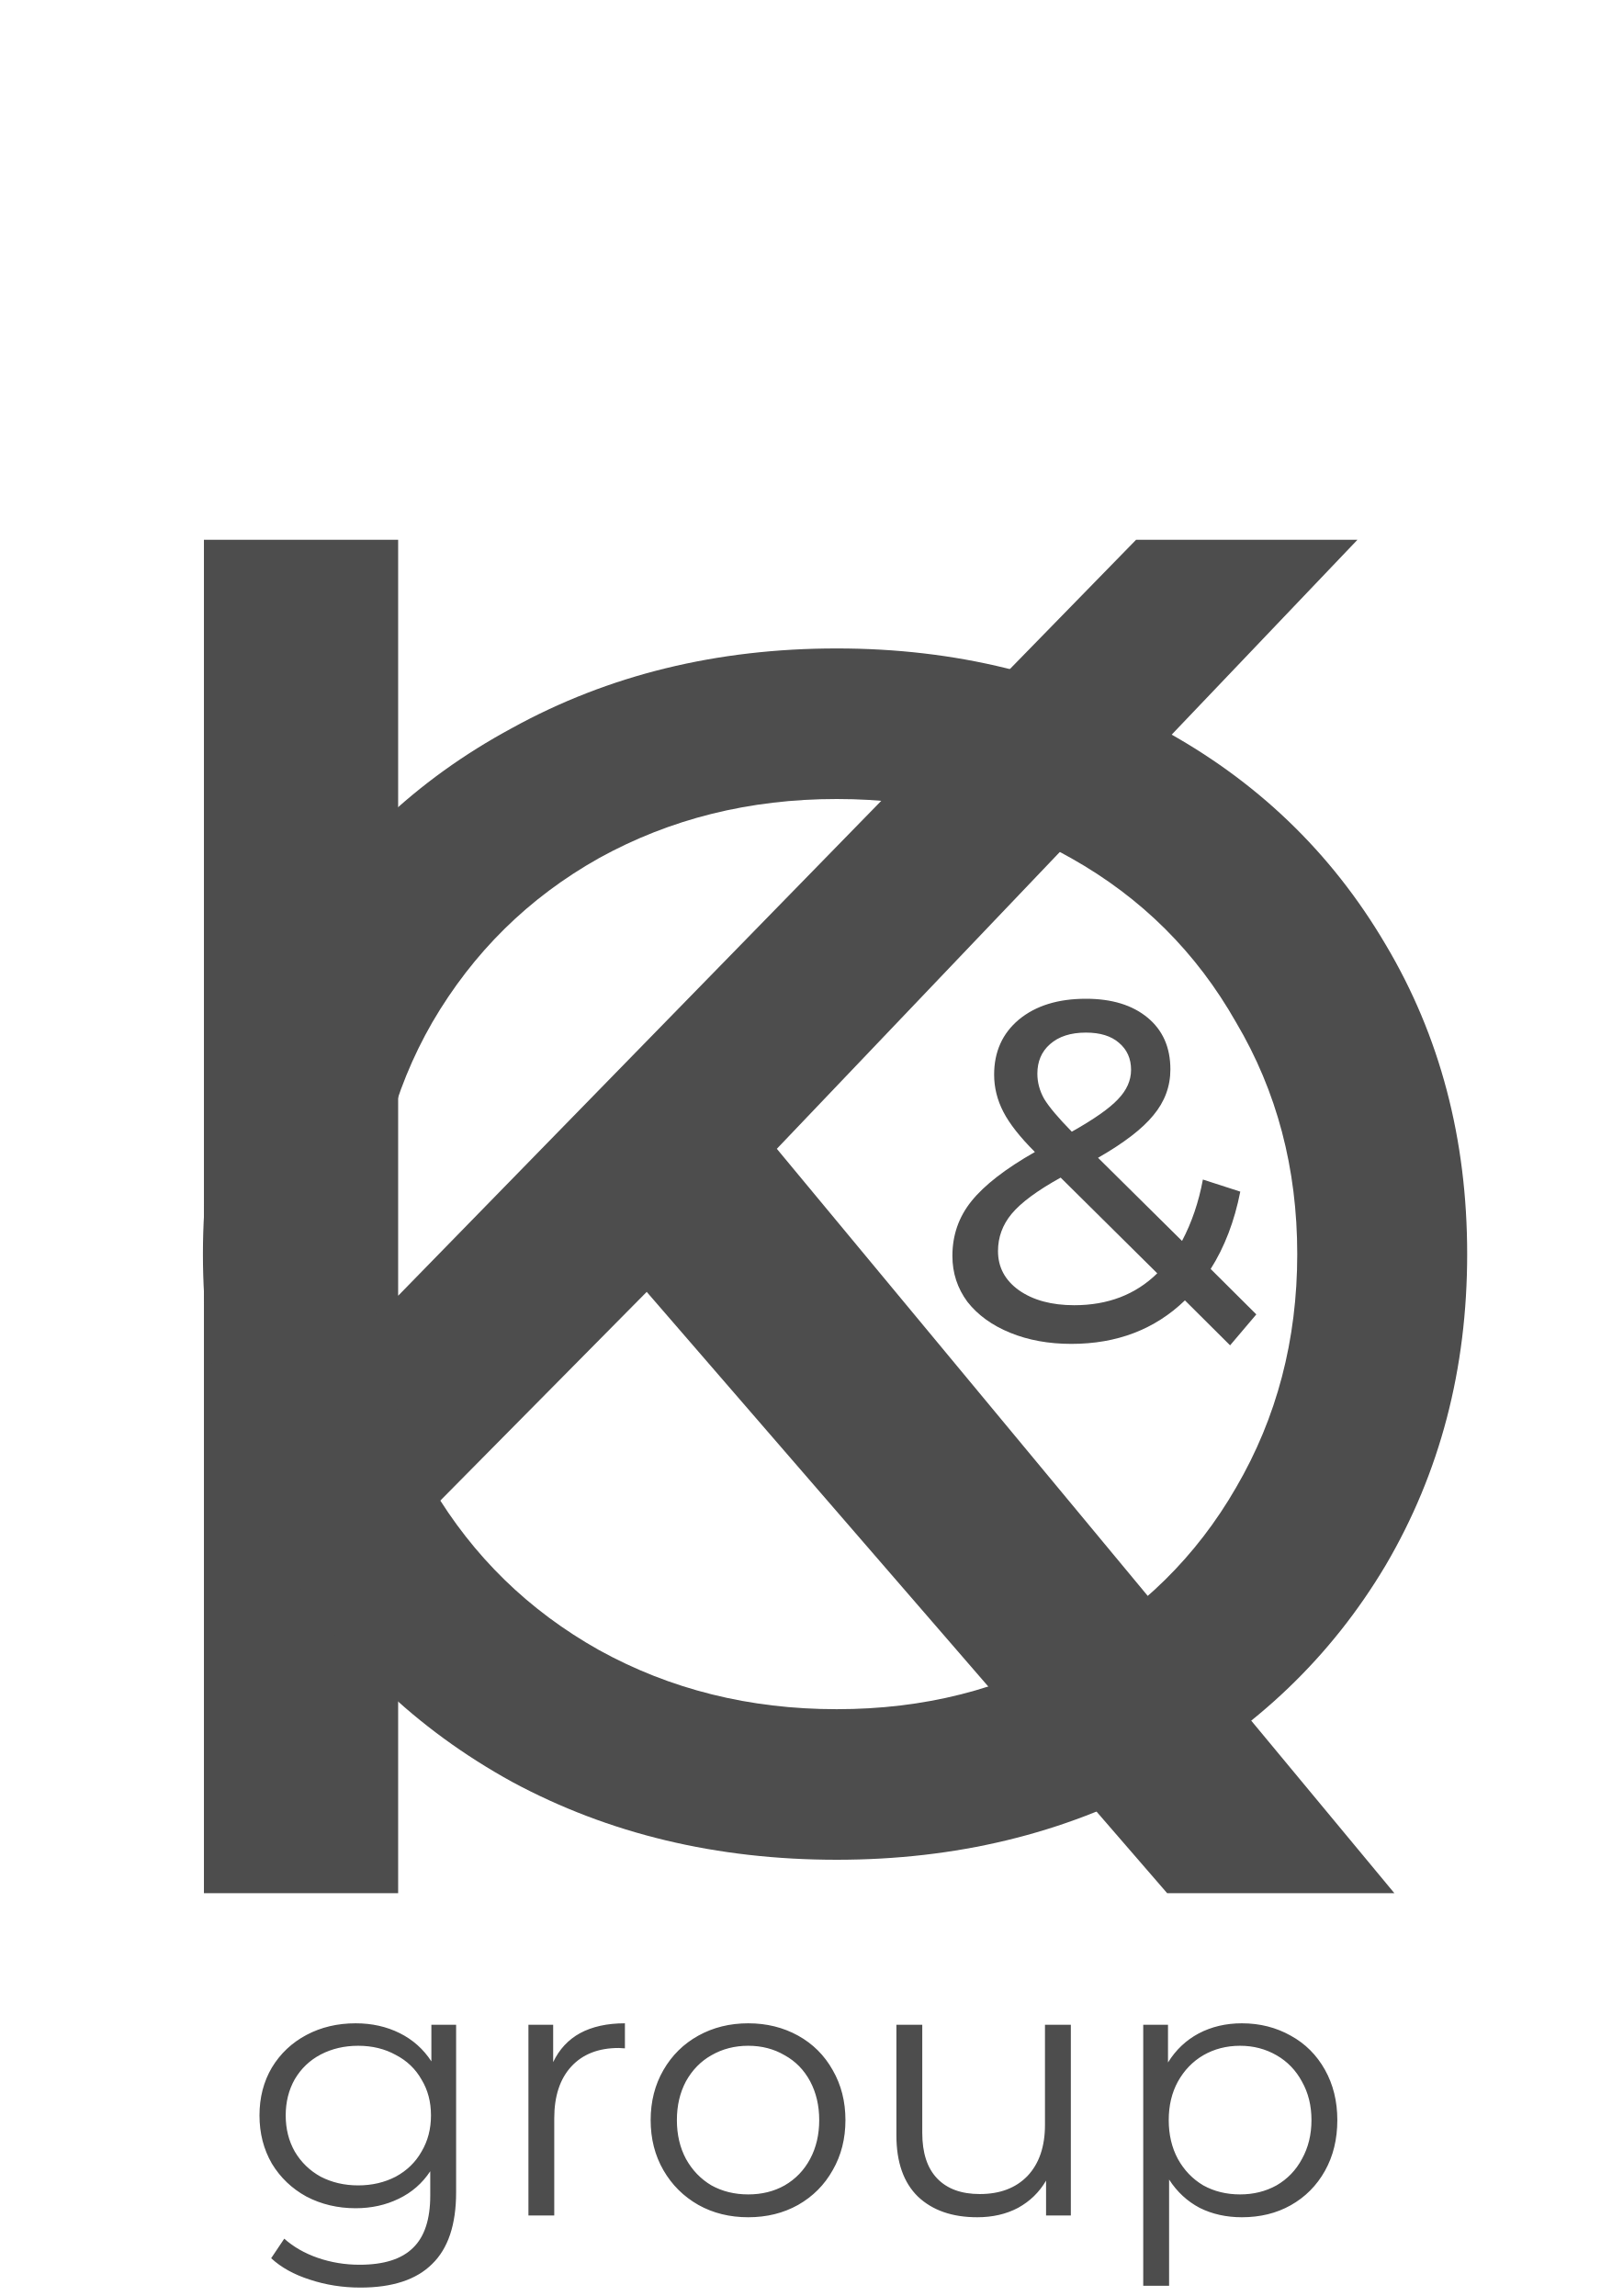
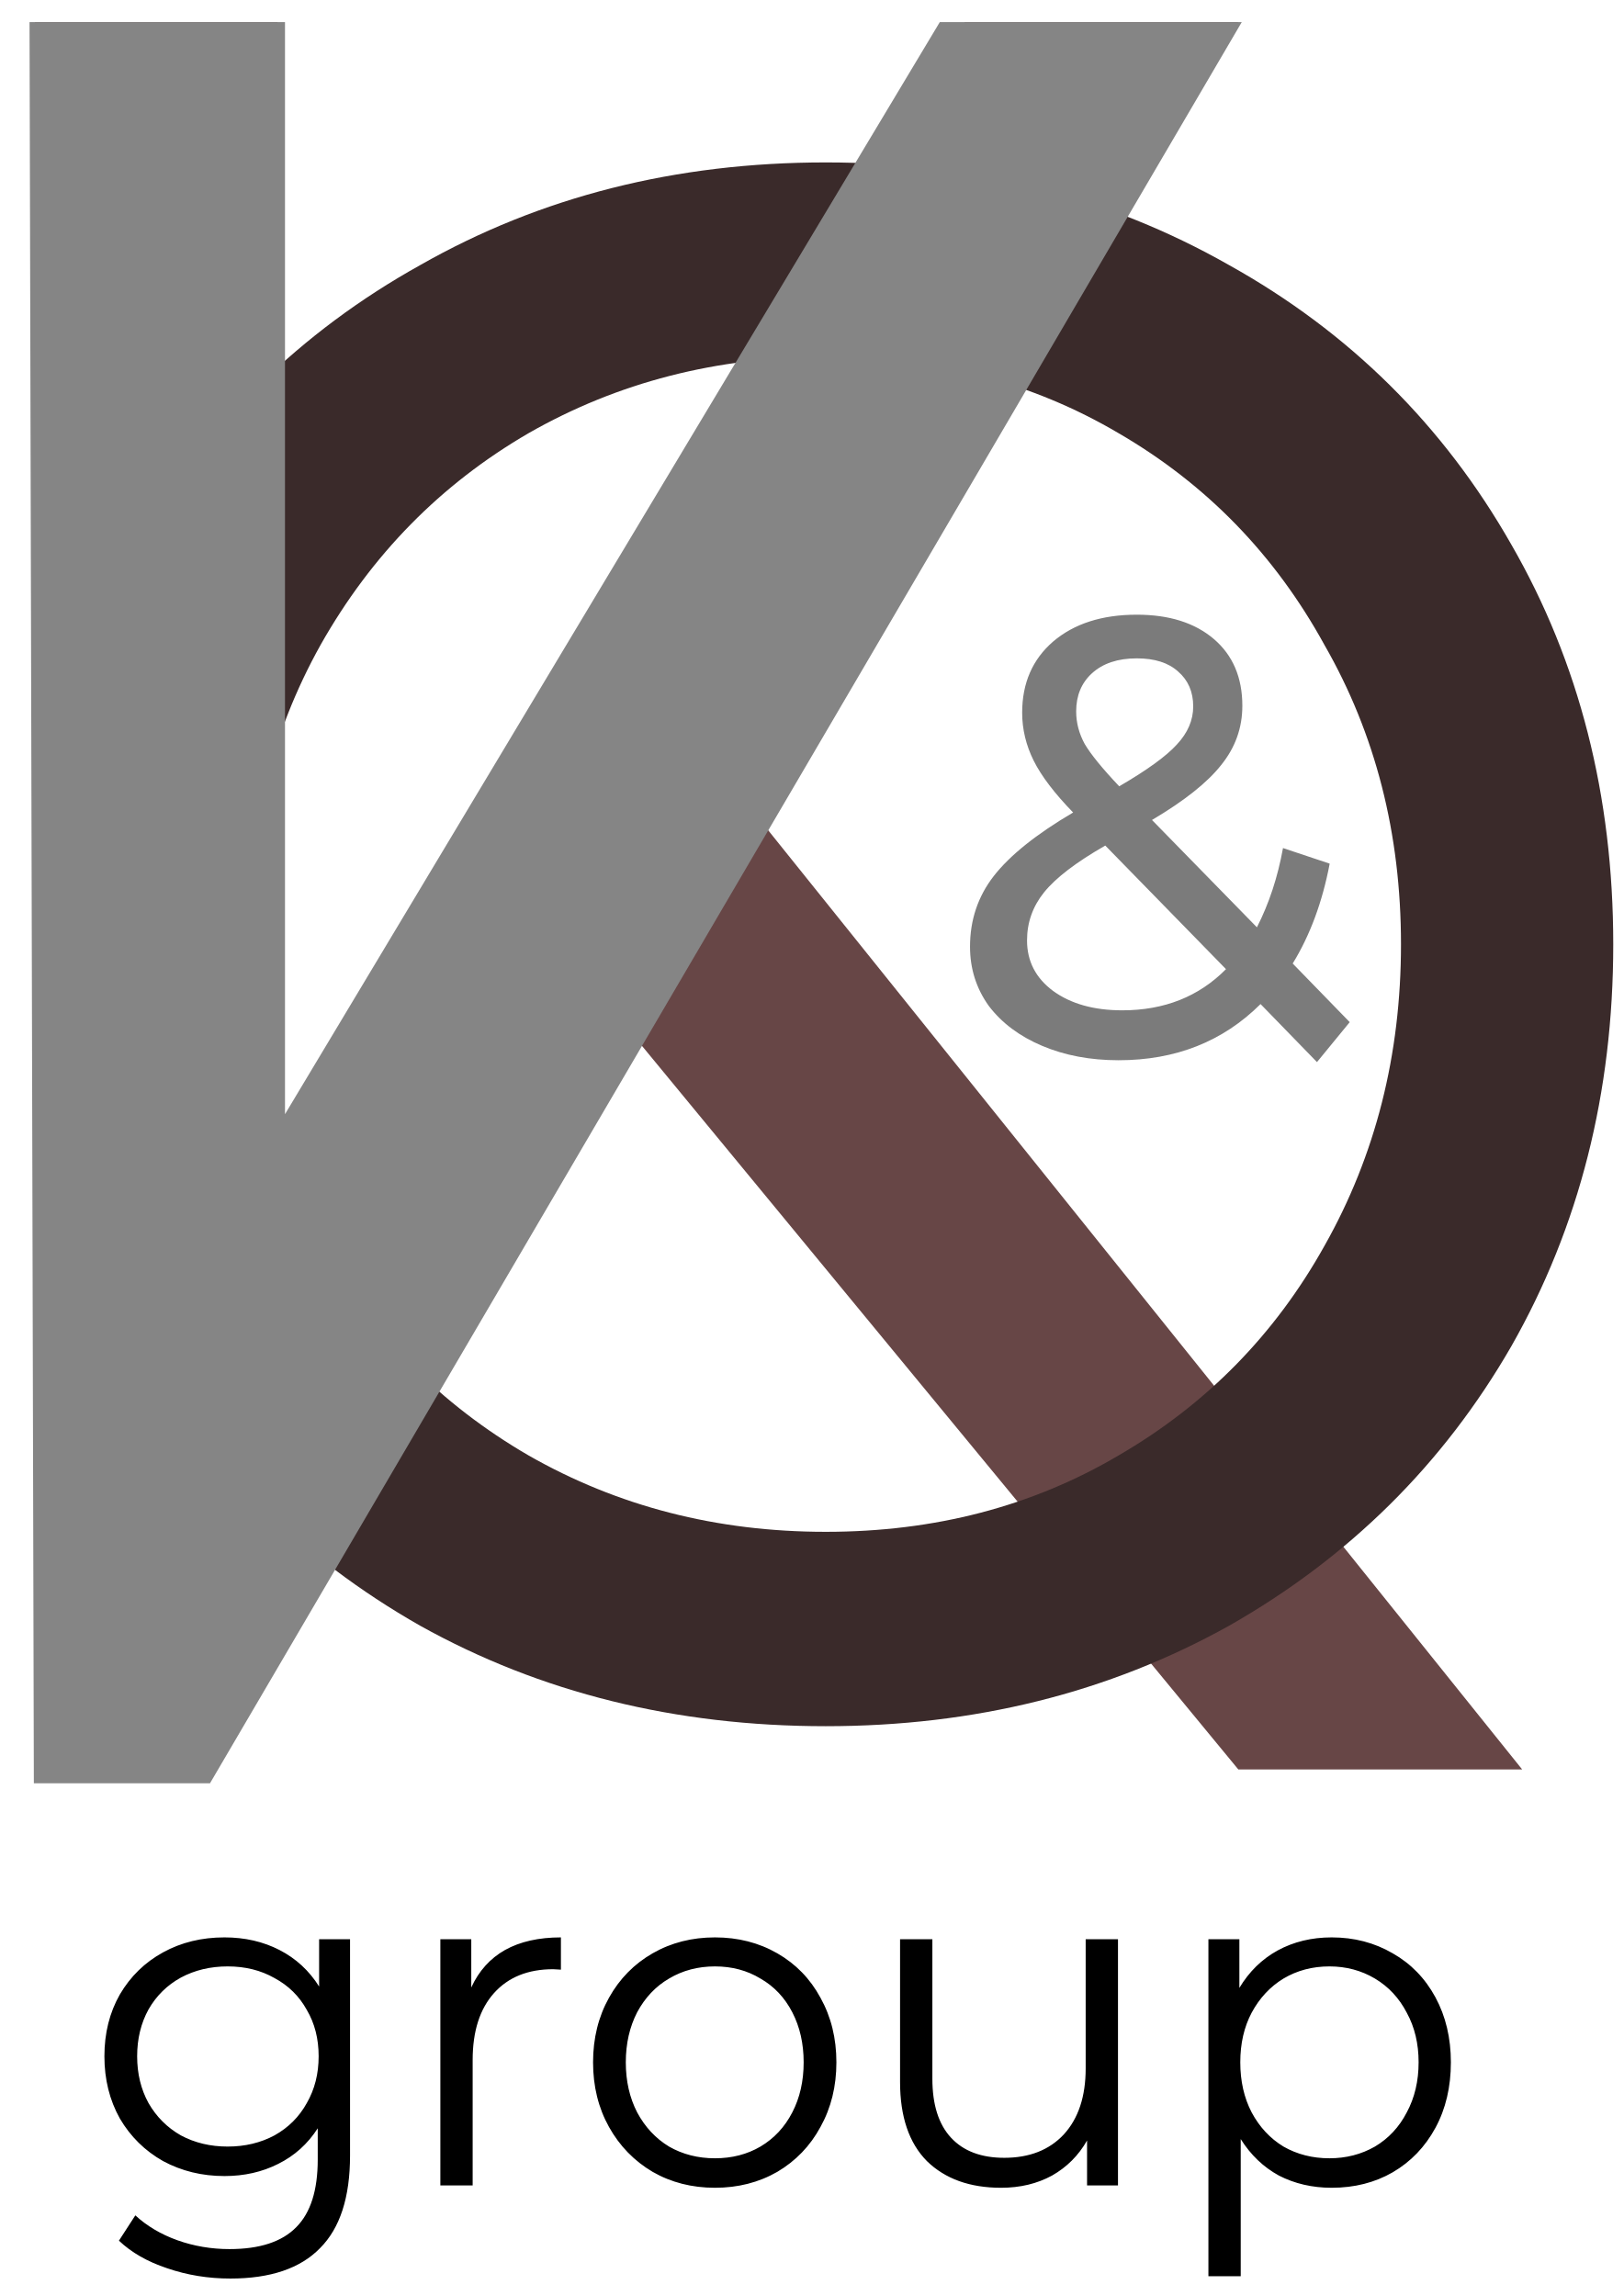
- <svg xmlns="http://www.w3.org/2000/svg" width="40" height="57" viewBox="0 0 40 57" fill="none">
-   <path d="M11.322 50.267V54.425C11.322 55.228 11.123 55.822 10.726 56.206C10.334 56.596 9.74 56.791 8.945 56.791C8.505 56.791 8.086 56.725 7.689 56.593C7.297 56.468 6.978 56.291 6.731 56.062L7.056 55.577C7.285 55.781 7.562 55.94 7.888 56.053C8.219 56.167 8.565 56.224 8.927 56.224C9.53 56.224 9.972 56.084 10.256 55.801C10.539 55.526 10.68 55.093 10.68 54.505V53.903C10.482 54.203 10.22 54.431 9.894 54.587C9.575 54.742 9.219 54.821 8.828 54.821C8.382 54.821 7.975 54.724 7.607 54.532C7.246 54.334 6.96 54.062 6.749 53.714C6.544 53.359 6.441 52.961 6.441 52.517C6.441 52.072 6.544 51.676 6.749 51.328C6.96 50.98 7.246 50.711 7.607 50.519C7.969 50.327 8.376 50.23 8.828 50.23C9.231 50.23 9.596 50.312 9.921 50.474C10.247 50.636 10.509 50.87 10.708 51.175V50.267H11.322ZM8.891 54.254C9.234 54.254 9.545 54.181 9.822 54.038C10.099 53.888 10.313 53.681 10.463 53.416C10.62 53.153 10.698 52.852 10.698 52.517C10.698 52.181 10.62 51.883 10.463 51.626C10.313 51.361 10.099 51.157 9.822 51.014C9.551 50.864 9.24 50.788 8.891 50.788C8.547 50.788 8.237 50.861 7.96 51.005C7.689 51.148 7.475 51.352 7.318 51.617C7.168 51.88 7.092 52.181 7.092 52.517C7.092 52.852 7.168 53.153 7.318 53.416C7.475 53.681 7.689 53.888 7.96 54.038C8.237 54.181 8.547 54.254 8.891 54.254ZM13.731 51.194C13.882 50.876 14.105 50.636 14.4 50.474C14.701 50.312 15.072 50.23 15.512 50.23V50.852L15.358 50.843C14.858 50.843 14.466 50.995 14.183 51.301C13.9 51.608 13.758 52.036 13.758 52.589V55.001H13.117V50.267H13.731V51.194ZM18.573 55.045C18.115 55.045 17.702 54.944 17.335 54.739C16.967 54.529 16.678 54.242 16.467 53.876C16.256 53.51 16.151 53.096 16.151 52.633C16.151 52.172 16.256 51.758 16.467 51.392C16.678 51.026 16.967 50.74 17.335 50.536C17.702 50.333 18.115 50.23 18.573 50.23C19.031 50.23 19.444 50.333 19.811 50.536C20.179 50.74 20.465 51.026 20.67 51.392C20.881 51.758 20.986 52.172 20.986 52.633C20.986 53.096 20.881 53.51 20.67 53.876C20.465 54.242 20.179 54.529 19.811 54.739C19.444 54.944 19.031 55.045 18.573 55.045ZM18.573 54.478C18.91 54.478 19.212 54.404 19.477 54.254C19.748 54.097 19.959 53.879 20.11 53.596C20.26 53.315 20.335 52.993 20.335 52.633C20.335 52.273 20.26 51.953 20.11 51.67C19.959 51.389 19.748 51.172 19.477 51.023C19.212 50.867 18.91 50.788 18.573 50.788C18.236 50.788 17.931 50.867 17.66 51.023C17.395 51.172 17.184 51.389 17.027 51.67C16.877 51.953 16.802 52.273 16.802 52.633C16.802 52.993 16.877 53.315 17.027 53.596C17.184 53.879 17.395 54.097 17.66 54.254C17.931 54.404 18.236 54.478 18.573 54.478ZM26.581 50.267V55.001H25.966V54.136C25.797 54.425 25.565 54.65 25.27 54.812C24.975 54.968 24.637 55.045 24.258 55.045C23.637 55.045 23.146 54.874 22.785 54.532C22.429 54.184 22.251 53.678 22.251 53.011V50.267H22.893V52.949C22.893 53.447 23.016 53.825 23.264 54.083C23.511 54.34 23.863 54.469 24.321 54.469C24.821 54.469 25.216 54.319 25.505 54.02C25.794 53.714 25.939 53.291 25.939 52.751V50.267H26.581ZM30.827 50.23C31.273 50.23 31.677 50.333 32.038 50.536C32.4 50.734 32.683 51.017 32.888 51.383C33.093 51.748 33.196 52.166 33.196 52.633C33.196 53.108 33.093 53.528 32.888 53.894C32.683 54.26 32.4 54.544 32.038 54.748C31.683 54.947 31.279 55.045 30.827 55.045C30.442 55.045 30.092 54.968 29.779 54.812C29.472 54.65 29.218 54.416 29.02 54.109V56.746H28.378V50.267H28.993V51.203C29.185 50.891 29.439 50.651 29.752 50.483C30.071 50.315 30.43 50.23 30.827 50.23ZM30.782 54.478C31.114 54.478 31.415 54.404 31.686 54.254C31.957 54.097 32.168 53.879 32.319 53.596C32.475 53.315 32.554 52.993 32.554 52.633C32.554 52.273 32.475 51.956 32.319 51.679C32.168 51.398 31.957 51.178 31.686 51.023C31.415 50.867 31.114 50.788 30.782 50.788C30.445 50.788 30.14 50.867 29.869 51.023C29.604 51.178 29.393 51.398 29.237 51.679C29.086 51.956 29.011 52.273 29.011 52.633C29.011 52.993 29.086 53.315 29.237 53.596C29.393 53.879 29.604 54.097 29.869 54.254C30.14 54.404 30.445 54.478 30.782 54.478Z" fill="#4D4D4D" />
-   <path d="M30.534 33.399L29.413 32.283C28.666 33.003 27.726 33.363 26.593 33.363C26.031 33.363 25.525 33.271 25.075 33.087C24.625 32.903 24.271 32.647 24.014 32.319C23.765 31.983 23.641 31.603 23.641 31.179C23.641 30.667 23.797 30.215 24.111 29.823C24.432 29.423 24.958 29.015 25.689 28.599C25.32 28.231 25.059 27.899 24.906 27.603C24.753 27.307 24.677 26.999 24.677 26.679C24.677 26.111 24.882 25.655 25.292 25.311C25.709 24.967 26.264 24.795 26.955 24.795C27.598 24.795 28.108 24.951 28.485 25.263C28.863 25.575 29.052 26.003 29.052 26.547C29.052 26.971 28.911 27.351 28.63 27.687C28.357 28.023 27.899 28.375 27.256 28.743L29.341 30.807C29.582 30.351 29.755 29.843 29.859 29.283L30.787 29.583C30.642 30.319 30.397 30.959 30.052 31.503L31.185 32.631L30.534 33.399ZM26.955 25.635C26.577 25.635 26.28 25.731 26.063 25.923C25.854 26.107 25.75 26.351 25.75 26.655C25.75 26.871 25.806 27.079 25.918 27.279C26.039 27.479 26.268 27.751 26.605 28.095C27.16 27.783 27.541 27.515 27.75 27.291C27.967 27.067 28.076 26.823 28.076 26.559C28.076 26.279 27.975 26.055 27.774 25.887C27.581 25.719 27.308 25.635 26.955 25.635ZM26.666 32.403C27.501 32.403 28.188 32.139 28.726 31.611L26.328 29.235C25.75 29.555 25.344 29.855 25.111 30.135C24.886 30.407 24.773 30.715 24.773 31.059C24.773 31.459 24.946 31.783 25.292 32.031C25.645 32.279 26.103 32.403 26.666 32.403Z" fill="#4D4D4D" />
-   <path d="M16.053 32.072L9.883 38.312V47H5.062V13.4H9.883V32.168L28.201 13.4H33.696L19.283 28.52L34.612 47H28.972L16.053 32.072Z" fill="#4D4D4D" />
-   <path d="M20.77 46.17C17.789 46.17 15.104 45.526 12.714 44.238C10.324 42.922 8.44 41.116 7.062 38.82C5.712 36.524 5.037 33.962 5.037 31.134C5.037 28.306 5.712 25.744 7.062 23.448C8.44 21.152 10.324 19.36 12.714 18.072C15.104 16.756 17.789 16.098 20.77 16.098C23.723 16.098 26.394 16.756 28.784 18.072C31.174 19.36 33.044 21.152 34.394 23.448C35.744 25.716 36.419 28.278 36.419 31.134C36.419 33.99 35.744 36.566 34.394 38.862C33.044 41.13 31.174 42.922 28.784 44.238C26.394 45.526 23.723 46.17 20.77 46.17ZM20.77 42.432C22.935 42.432 24.875 41.942 26.591 40.962C28.334 39.982 29.698 38.638 30.682 36.93C31.695 35.194 32.201 33.262 32.201 31.134C32.201 29.006 31.695 27.088 30.682 25.38C29.698 23.644 28.334 22.286 26.591 21.306C24.875 20.326 22.935 19.836 20.77 19.836C18.605 19.836 16.637 20.326 14.865 21.306C13.121 22.286 11.744 23.644 10.731 25.38C9.747 27.088 9.255 29.006 9.255 31.134C9.255 33.262 9.747 35.194 10.731 36.93C11.744 38.638 13.121 39.982 14.865 40.962C16.637 41.942 18.605 42.432 20.77 42.432Z" fill="#4D4D4D" />
+ <svg xmlns="http://www.w3.org/2000/svg" width="41" height="58" viewBox="0 0 41 58" fill="none">
+   <path d="M8.841 48.988V54.45C8.841 55.506 8.588 56.286 8.083 56.791C7.585 57.303 6.83 57.559 5.819 57.559C5.26 57.559 4.728 57.473 4.222 57.299C3.724 57.134 3.318 56.901 3.004 56.602L3.418 55.963C3.709 56.231 4.061 56.44 4.475 56.59C4.896 56.74 5.337 56.815 5.796 56.815C6.562 56.815 7.125 56.629 7.485 56.259C7.845 55.896 8.025 55.329 8.025 54.556V53.764C7.772 54.158 7.439 54.458 7.026 54.663C6.62 54.868 6.168 54.97 5.67 54.97C5.103 54.97 4.586 54.844 4.119 54.592C3.659 54.332 3.295 53.973 3.027 53.516C2.767 53.051 2.637 52.527 2.637 51.944C2.637 51.36 2.767 50.84 3.027 50.383C3.295 49.926 3.659 49.571 4.119 49.319C4.578 49.067 5.095 48.941 5.67 48.941C6.183 48.941 6.646 49.047 7.06 49.26C7.474 49.473 7.807 49.78 8.06 50.182V48.988H8.841ZM5.75 54.225C6.187 54.225 6.581 54.131 6.934 53.942C7.286 53.745 7.558 53.473 7.749 53.126C7.949 52.779 8.048 52.385 8.048 51.944C8.048 51.502 7.949 51.112 7.749 50.773C7.558 50.426 7.286 50.158 6.934 49.969C6.589 49.772 6.195 49.674 5.75 49.674C5.314 49.674 4.919 49.768 4.567 49.957C4.222 50.147 3.95 50.414 3.751 50.761C3.56 51.108 3.464 51.502 3.464 51.944C3.464 52.385 3.56 52.779 3.751 53.126C3.95 53.473 4.222 53.745 4.567 53.942C4.919 54.131 5.314 54.225 5.75 54.225ZM11.903 50.206C12.095 49.788 12.378 49.473 12.754 49.26C13.136 49.047 13.608 48.941 14.167 48.941V49.756L13.971 49.745C13.336 49.745 12.838 49.946 12.478 50.347C12.118 50.749 11.938 51.313 11.938 52.038V55.207H11.122V48.988H11.903V50.206ZM18.058 55.266C17.476 55.266 16.951 55.132 16.484 54.864C16.017 54.588 15.649 54.21 15.381 53.729C15.113 53.248 14.979 52.704 14.979 52.097C14.979 51.49 15.113 50.947 15.381 50.466C15.649 49.985 16.017 49.611 16.484 49.343C16.951 49.075 17.476 48.941 18.058 48.941C18.64 48.941 19.165 49.075 19.632 49.343C20.099 49.611 20.463 49.985 20.723 50.466C20.991 50.947 21.125 51.49 21.125 52.097C21.125 52.704 20.991 53.248 20.723 53.729C20.463 54.21 20.099 54.588 19.632 54.864C19.165 55.132 18.64 55.266 18.058 55.266ZM18.058 54.521C18.487 54.521 18.87 54.422 19.207 54.225C19.552 54.02 19.82 53.733 20.011 53.362C20.203 52.992 20.298 52.57 20.298 52.097C20.298 51.624 20.203 51.203 20.011 50.832C19.82 50.462 19.552 50.178 19.207 49.981C18.87 49.776 18.487 49.674 18.058 49.674C17.629 49.674 17.242 49.776 16.898 49.981C16.56 50.178 16.292 50.462 16.093 50.832C15.902 51.203 15.806 51.624 15.806 52.097C15.806 52.57 15.902 52.992 16.093 53.362C16.292 53.733 16.56 54.02 16.898 54.225C17.242 54.422 17.629 54.521 18.058 54.521ZM28.237 48.988V55.207H27.456V54.072C27.241 54.45 26.946 54.745 26.571 54.958C26.195 55.163 25.767 55.266 25.284 55.266C24.495 55.266 23.871 55.041 23.411 54.592C22.959 54.135 22.733 53.469 22.733 52.594V48.988H23.549V52.511C23.549 53.165 23.706 53.662 24.02 54.001C24.334 54.34 24.782 54.509 25.364 54.509C26 54.509 26.502 54.312 26.869 53.918C27.237 53.516 27.421 52.96 27.421 52.251V48.988H28.237ZM33.635 48.941C34.202 48.941 34.715 49.075 35.175 49.343C35.634 49.603 35.994 49.973 36.255 50.454C36.515 50.935 36.645 51.482 36.645 52.097C36.645 52.72 36.515 53.272 36.255 53.752C35.994 54.233 35.634 54.608 35.175 54.876C34.723 55.136 34.209 55.266 33.635 55.266C33.145 55.266 32.701 55.163 32.302 54.958C31.912 54.745 31.59 54.438 31.337 54.036V57.5H30.521V48.988H31.303V50.217C31.548 49.808 31.869 49.492 32.268 49.272C32.674 49.051 33.13 48.941 33.635 48.941ZM33.578 54.521C33.999 54.521 34.382 54.422 34.727 54.225C35.071 54.02 35.339 53.733 35.531 53.362C35.73 52.992 35.83 52.57 35.83 52.097C35.83 51.624 35.73 51.207 35.531 50.844C35.339 50.474 35.071 50.186 34.727 49.981C34.382 49.776 33.999 49.674 33.578 49.674C33.149 49.674 32.762 49.776 32.417 49.981C32.08 50.186 31.812 50.474 31.613 50.844C31.421 51.207 31.326 51.624 31.326 52.097C31.326 52.57 31.421 52.992 31.613 53.362C31.812 53.733 32.08 54.02 32.417 54.225C32.762 54.422 33.149 54.521 33.578 54.521Z" fill="black" />
+   <path d="M33.263 26.83L31.838 25.364C30.888 26.31 29.693 26.783 28.253 26.783C27.538 26.783 26.895 26.662 26.323 26.42C25.751 26.179 25.302 25.842 24.975 25.412C24.658 24.97 24.5 24.471 24.5 23.914C24.5 23.241 24.699 22.648 25.097 22.133C25.506 21.607 26.175 21.071 27.104 20.525C26.634 20.041 26.302 19.605 26.108 19.216C25.915 18.828 25.817 18.423 25.817 18.003C25.817 17.256 26.078 16.657 26.599 16.206C27.13 15.754 27.834 15.528 28.713 15.528C29.53 15.528 30.178 15.733 30.658 16.142C31.138 16.552 31.378 17.115 31.378 17.829C31.378 18.386 31.2 18.885 30.842 19.327C30.495 19.768 29.913 20.23 29.096 20.714L31.746 23.425C32.052 22.826 32.272 22.159 32.405 21.423L33.584 21.817C33.4 22.784 33.089 23.625 32.65 24.34L34.09 25.821L33.263 26.83ZM28.713 16.631C28.233 16.631 27.855 16.757 27.579 17.009C27.314 17.251 27.181 17.572 27.181 17.971C27.181 18.255 27.252 18.528 27.395 18.791C27.549 19.053 27.84 19.411 28.268 19.863C28.973 19.453 29.458 19.101 29.724 18.807C30 18.512 30.137 18.192 30.137 17.845C30.137 17.477 30.01 17.183 29.754 16.962C29.509 16.741 29.162 16.631 28.713 16.631ZM28.345 25.522C29.407 25.522 30.28 25.175 30.965 24.482L27.916 21.36C27.181 21.781 26.665 22.175 26.369 22.543C26.083 22.9 25.94 23.304 25.94 23.756C25.94 24.282 26.16 24.707 26.599 25.033C27.048 25.359 27.63 25.522 28.345 25.522Z" fill="#7B7B7B" />
+   <path d="M15.471 25.518L9.116 37.341L5.302 44.698H0.883V22.628V0.559H7.01L6.573 29.459L24.369 0.559H31.276L18.959 20.422L38.445 44.698H31.276L15.471 25.518Z" fill="#674646" />
+   <path d="M20.855 43.606C17.066 43.606 13.652 42.761 10.614 41.069C7.575 39.34 5.181 36.967 3.429 33.951C1.713 30.935 0.855 27.57 0.855 23.855C0.855 20.14 1.713 16.774 3.429 13.758C5.181 10.742 7.575 8.388 10.614 6.696C13.652 4.967 17.066 4.103 20.855 4.103C24.608 4.103 28.003 4.967 31.042 6.696C34.08 8.388 36.457 10.742 38.173 13.758C39.888 16.737 40.746 20.103 40.746 23.855C40.746 27.606 39.888 30.99 38.173 34.006C36.457 36.986 34.08 39.34 31.042 41.069C28.003 42.761 24.608 43.606 20.855 43.606ZM20.855 38.696C23.607 38.696 26.073 38.052 28.254 36.765C30.47 35.478 32.203 33.712 33.454 31.468C34.741 29.188 35.385 26.65 35.385 23.855C35.385 21.059 34.741 18.54 33.454 16.296C32.203 14.015 30.47 12.232 28.254 10.944C26.073 9.657 23.607 9.013 20.855 9.013C18.102 9.013 15.6 9.657 13.348 10.944C11.132 12.232 9.381 14.015 8.094 16.296C6.843 18.54 6.217 21.059 6.217 23.855C6.217 26.65 6.843 29.188 8.094 31.468C9.381 33.712 11.132 35.478 13.348 36.765C15.6 38.052 18.102 38.696 20.855 38.696Z" fill="#3A2A2A" />
+   <path d="M31.363 0.559L5.304 45.048H0.855L0.746 0.559H7.198V28.146L23.736 0.559H31.363Z" fill="#858585" />
</svg>
